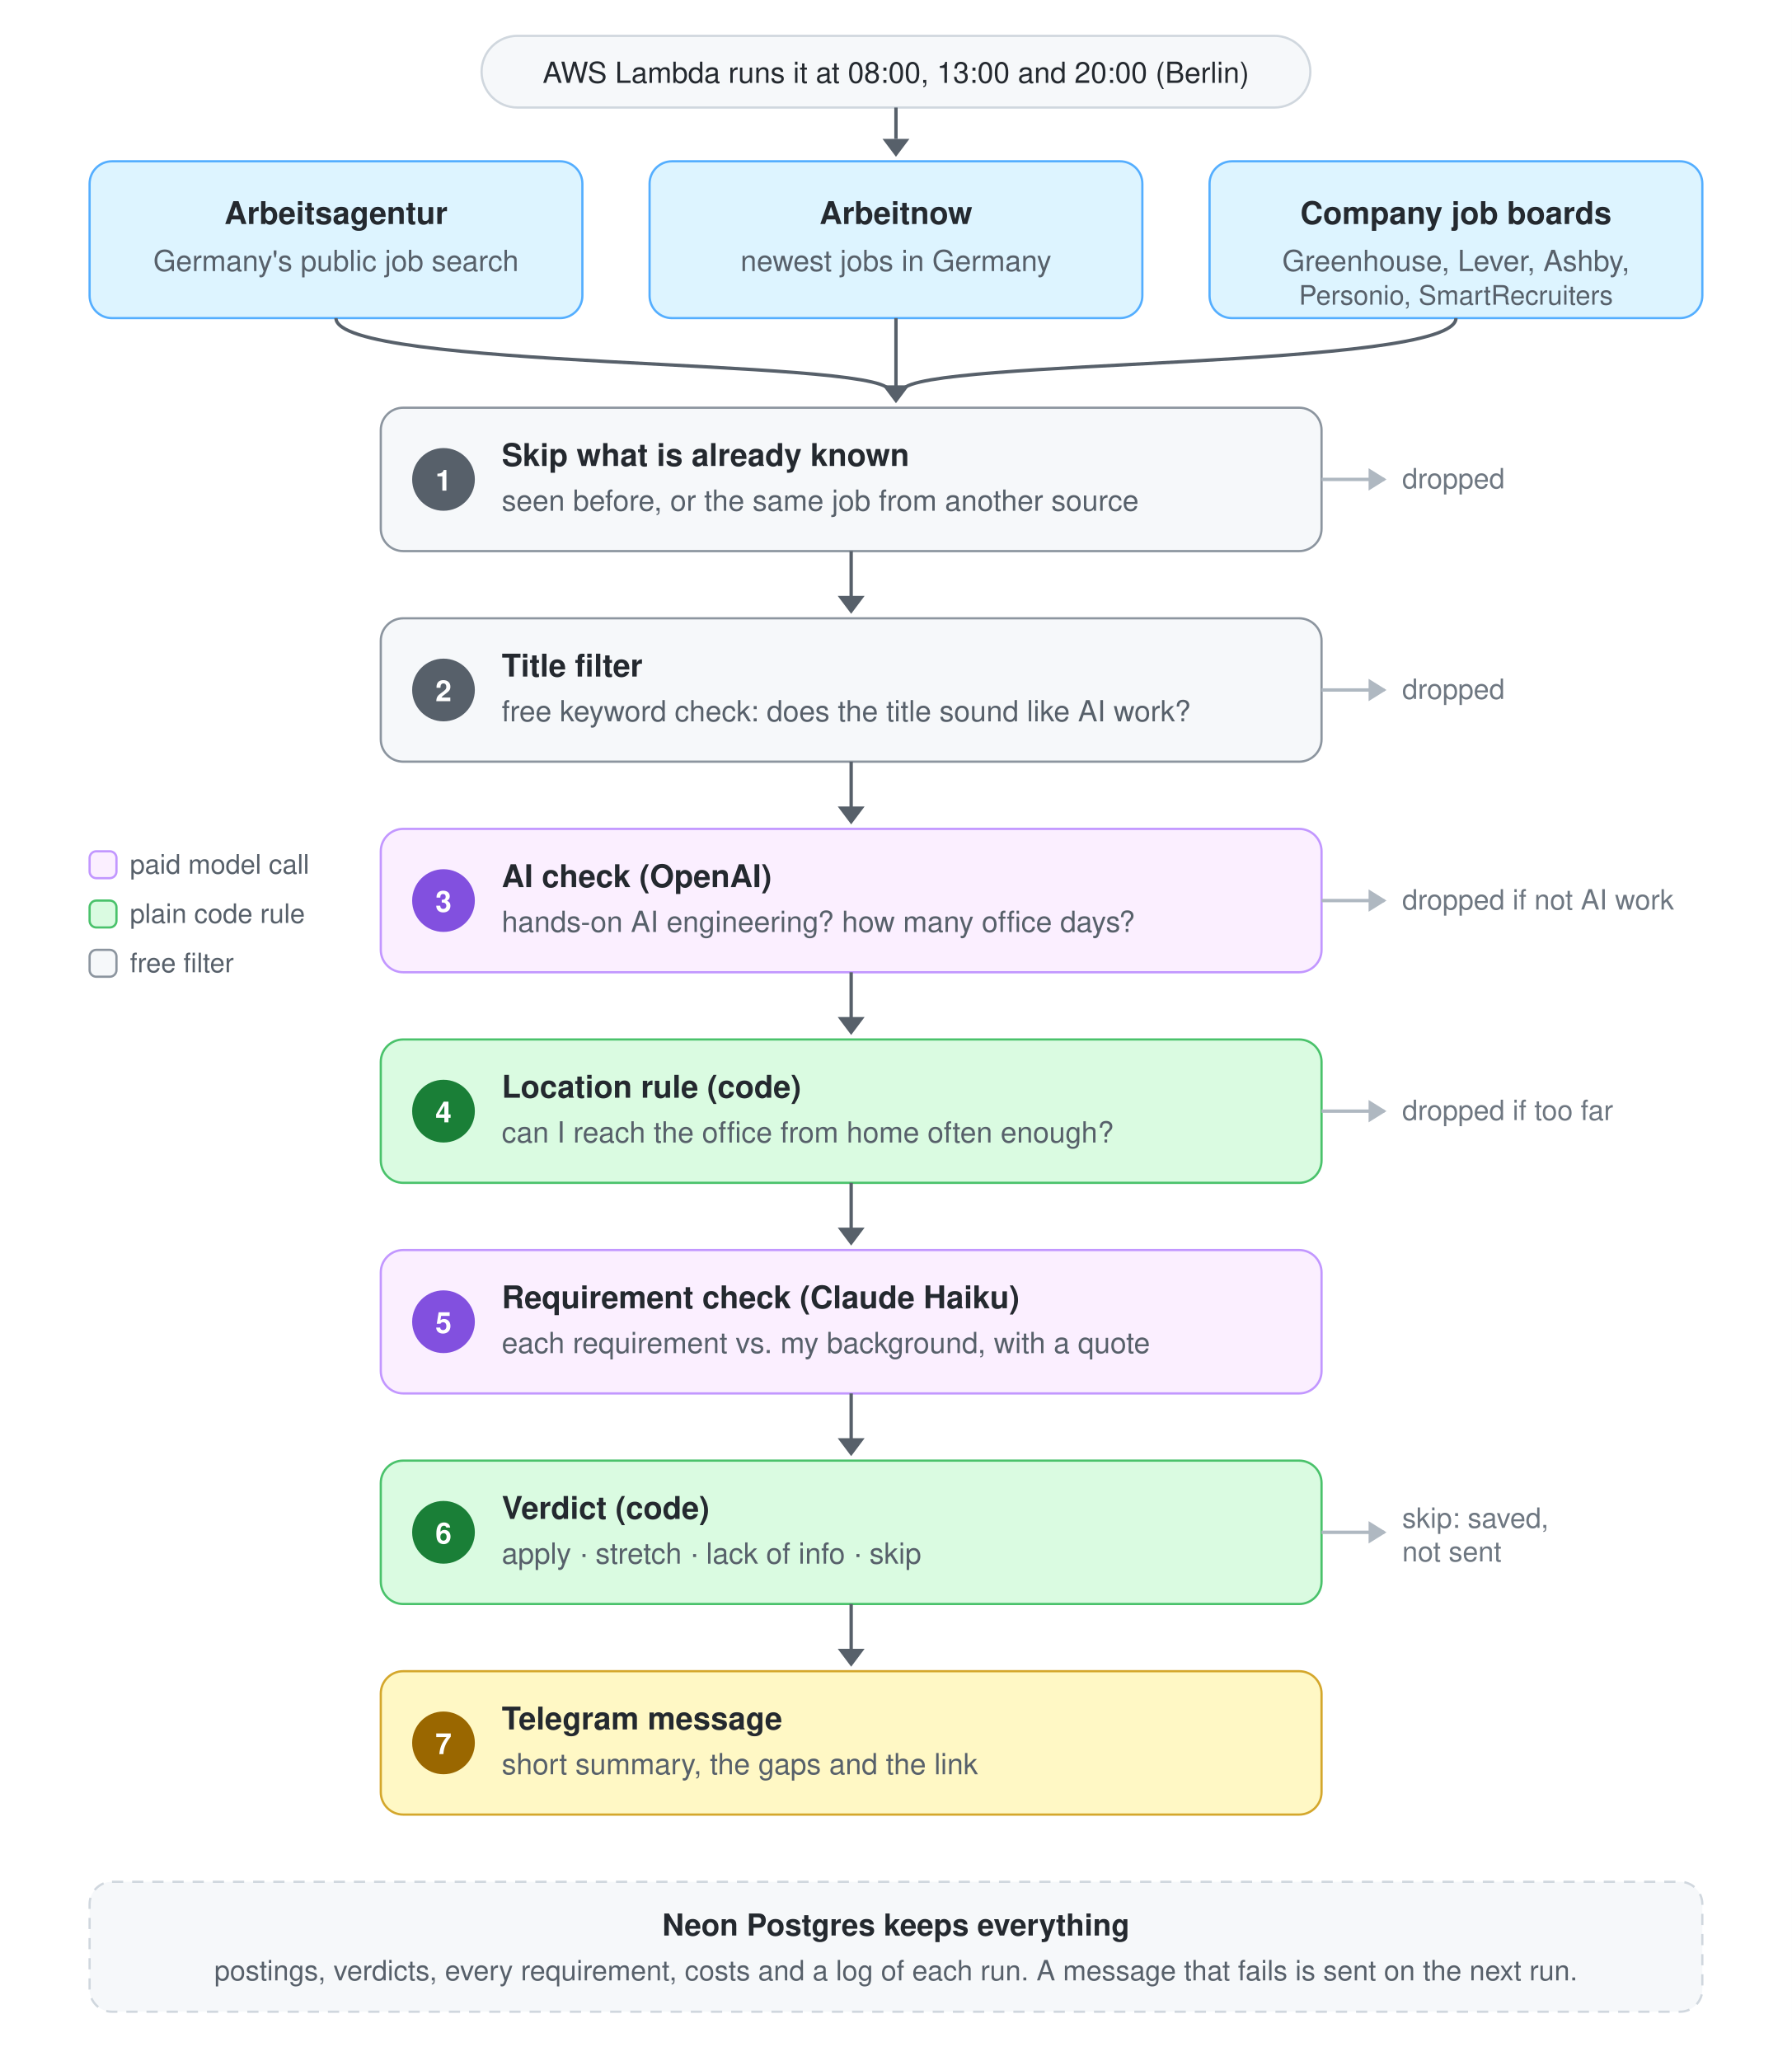
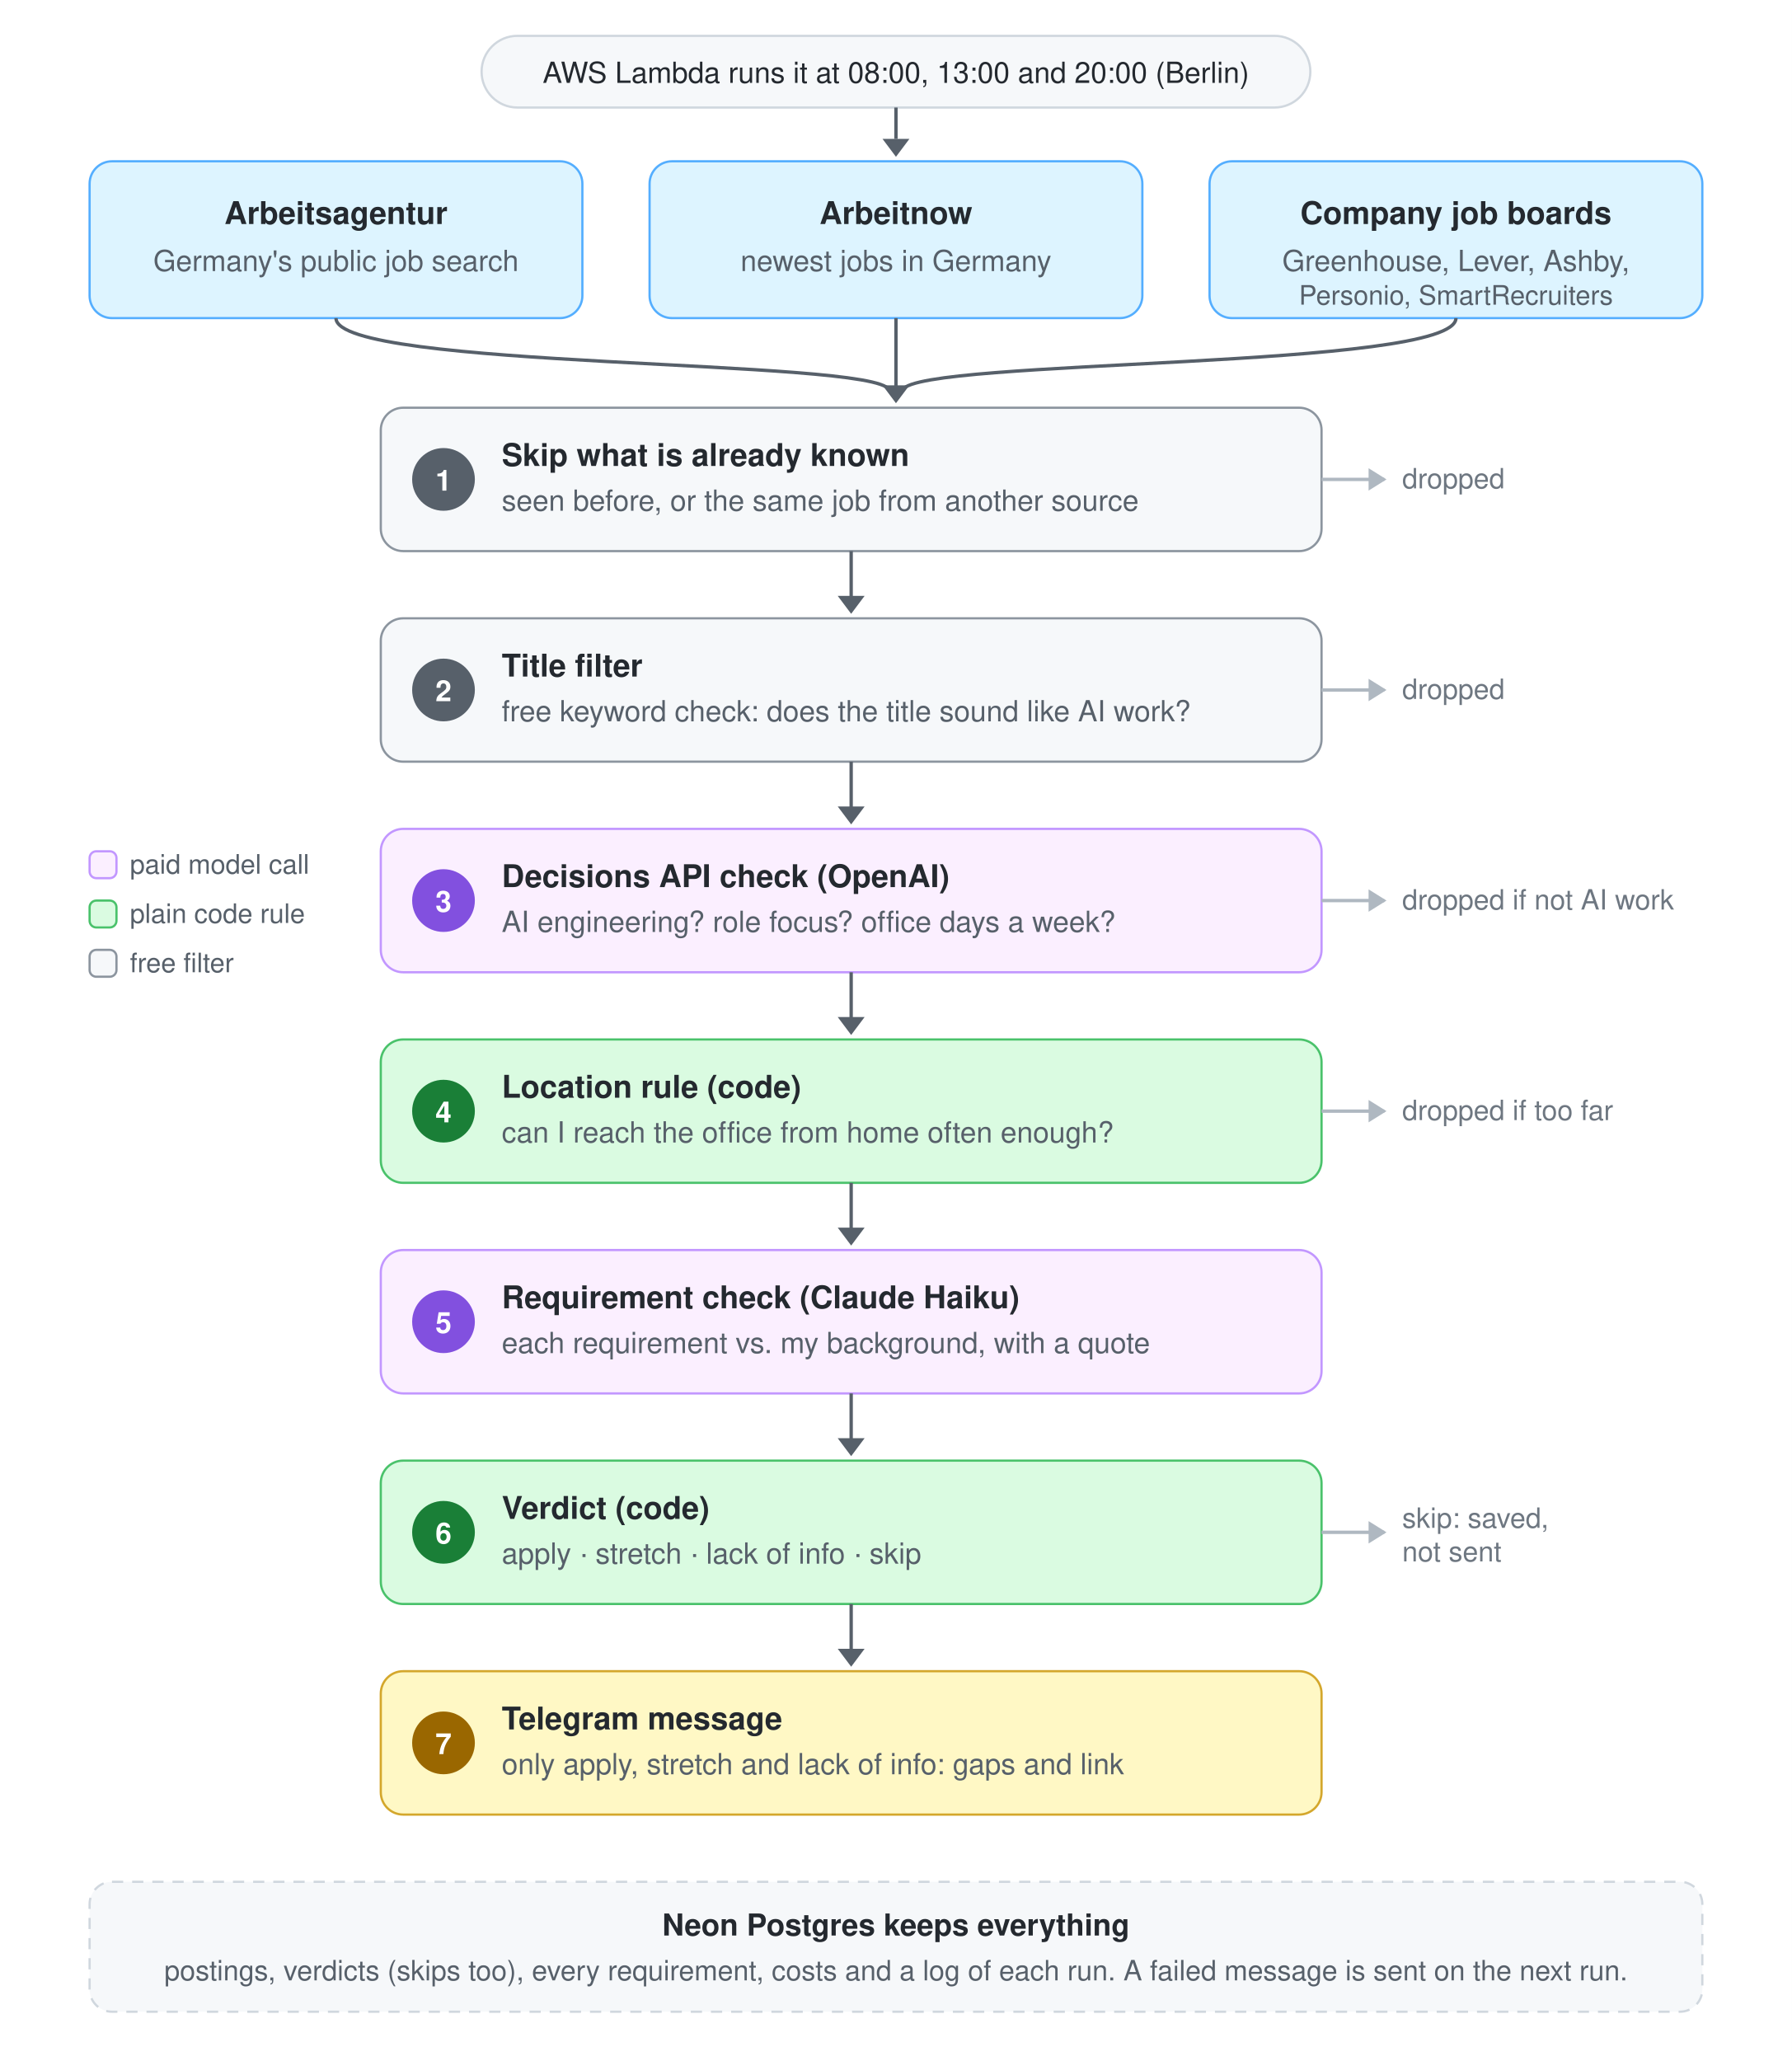
<svg xmlns="http://www.w3.org/2000/svg" width="800" height="920" viewBox="0 0 800 920" font-family="-apple-system, Segoe UI, Helvetica, Arial, sans-serif">
  <rect width="800" height="920" fill="#ffffff" />
  <rect x="215" y="16" width="370" height="32" rx="16" fill="#f6f8fa" stroke="#d0d7de" />
  <text x="400" y="37" text-anchor="middle" font-size="13" fill="#24292f">AWS Lambda runs it at 08:00, 13:00 and 20:00 (Berlin)</text>
  <line x1="400" y1="48" x2="400" y2="62" stroke="#57606a" stroke-width="1.5" />
  <g font-size="13" fill="#24292f">
    <rect x="40" y="72" width="220" height="70" rx="10" fill="#ddf4ff" stroke="#54aeff" />
    <text x="150" y="100" text-anchor="middle" font-weight="600" font-size="14">Arbeitsagentur</text>
    <text x="150" y="121" text-anchor="middle" fill="#57606a">Germany's public job search</text>
    <rect x="290" y="72" width="220" height="70" rx="10" fill="#ddf4ff" stroke="#54aeff" />
    <text x="400" y="100" text-anchor="middle" font-weight="600" font-size="14">Arbeitnow</text>
    <text x="400" y="121" text-anchor="middle" fill="#57606a">newest jobs in Germany</text>
    <rect x="540" y="72" width="220" height="70" rx="10" fill="#ddf4ff" stroke="#54aeff" />
    <text x="650" y="100" text-anchor="middle" font-weight="600" font-size="14">Company job boards</text>
    <text x="650" y="121" text-anchor="middle" fill="#57606a">Greenhouse, Lever, Ashby,</text>
    <text x="650" y="136" text-anchor="middle" fill="#57606a" font-size="12">Personio, SmartRecruiters</text>
  </g>
  <g stroke="#57606a" stroke-width="1.5" fill="none">
    <path d="M150,142 C150,165 390,160 397,174" />
    <line x1="400" y1="142" x2="400" y2="174" />
    <path d="M650,142 C650,165 410,160 403,174" />
  </g>
  <g font-size="13" fill="#24292f">
    <rect x="170" y="182" width="420" height="64" rx="10" fill="#f6f8fa" stroke="#8c959f" />
    <circle cx="198" cy="214" r="14" fill="#57606a" />
    <text x="198" y="219" text-anchor="middle" fill="#fff" font-weight="600">1</text>
    <text x="224" y="208" font-weight="600" font-size="14">Skip what is already known</text>
    <text x="224" y="228" fill="#57606a">seen before, or the same job from another source</text>
    <rect x="170" y="276" width="420" height="64" rx="10" fill="#f6f8fa" stroke="#8c959f" />
    <circle cx="198" cy="308" r="14" fill="#57606a" />
    <text x="198" y="313" text-anchor="middle" fill="#fff" font-weight="600">2</text>
    <text x="224" y="302" font-weight="600" font-size="14">Title filter</text>
    <text x="224" y="322" fill="#57606a">free keyword check: does the title sound like AI work?</text>
    <rect x="170" y="370" width="420" height="64" rx="10" fill="#fbefff" stroke="#c297ff" />
    <circle cx="198" cy="402" r="14" fill="#8250df" />
    <text x="198" y="407" text-anchor="middle" fill="#fff" font-weight="600">3</text>
-     <text x="224" y="396" font-weight="600" font-size="14">AI check (OpenAI)</text>
-     <text x="224" y="416" fill="#57606a">hands-on AI engineering? how many office days?</text>
+     <text x="224" y="396" font-weight="600" font-size="14">Decisions API check (OpenAI)</text>
+     <text x="224" y="416" fill="#57606a">AI engineering? role focus? office days a week?</text>
    <rect x="170" y="464" width="420" height="64" rx="10" fill="#dafbe1" stroke="#4ac26b" />
    <circle cx="198" cy="496" r="14" fill="#1a7f37" />
    <text x="198" y="501" text-anchor="middle" fill="#fff" font-weight="600">4</text>
    <text x="224" y="490" font-weight="600" font-size="14">Location rule (code)</text>
    <text x="224" y="510" fill="#57606a">can I reach the office from home often enough?</text>
    <rect x="170" y="558" width="420" height="64" rx="10" fill="#fbefff" stroke="#c297ff" />
    <circle cx="198" cy="590" r="14" fill="#8250df" />
    <text x="198" y="595" text-anchor="middle" fill="#fff" font-weight="600">5</text>
    <text x="224" y="584" font-weight="600" font-size="14">Requirement check (Claude Haiku)</text>
    <text x="224" y="604" fill="#57606a">each requirement vs. my background, with a quote</text>
    <rect x="170" y="652" width="420" height="64" rx="10" fill="#dafbe1" stroke="#4ac26b" />
    <circle cx="198" cy="684" r="14" fill="#1a7f37" />
    <text x="198" y="689" text-anchor="middle" fill="#fff" font-weight="600">6</text>
    <text x="224" y="678" font-weight="600" font-size="14">Verdict (code)</text>
    <text x="224" y="698" fill="#57606a">apply · stretch · lack of info · skip</text>
    <rect x="170" y="746" width="420" height="64" rx="10" fill="#fff8c5" stroke="#d4a72c" />
    <circle cx="198" cy="778" r="14" fill="#9a6700" />
    <text x="198" y="783" text-anchor="middle" fill="#fff" font-weight="600">7</text>
    <text x="224" y="772" font-weight="600" font-size="14">Telegram message</text>
-     <text x="224" y="792" fill="#57606a">short summary, the gaps and the link</text>
+     <text x="224" y="792" fill="#57606a">only apply, stretch and lack of info: gaps and link</text>
  </g>
  <g stroke="#57606a" stroke-width="1.5">
    <line x1="380" y1="246" x2="380" y2="268" />
    <line x1="380" y1="340" x2="380" y2="362" />
    <line x1="380" y1="434" x2="380" y2="456" />
    <line x1="380" y1="528" x2="380" y2="550" />
    <line x1="380" y1="622" x2="380" y2="644" />
    <line x1="380" y1="716" x2="380" y2="738" />
  </g>
  <g stroke="#afb8c1" stroke-width="1.5">
    <line x1="590" y1="214" x2="618" y2="214" />
    <line x1="590" y1="308" x2="618" y2="308" />
    <line x1="590" y1="402" x2="618" y2="402" />
    <line x1="590" y1="496" x2="618" y2="496" />
    <line x1="590" y1="684" x2="618" y2="684" />
  </g>
  <g font-size="12.5" fill="#6e7781">
    <text x="626" y="218">dropped</text>
    <text x="626" y="312">dropped</text>
    <text x="626" y="406">dropped if not AI work</text>
    <text x="626" y="500">dropped if too far</text>
    <text x="626" y="682">skip: saved,</text>
    <text x="626" y="697">not sent</text>
  </g>
  <g font-size="12" fill="#57606a">
    <rect x="40" y="380" width="12" height="12" rx="3" fill="#fbefff" stroke="#c297ff" />
    <text x="58" y="390">paid model call</text>
    <rect x="40" y="402" width="12" height="12" rx="3" fill="#dafbe1" stroke="#4ac26b" />
    <text x="58" y="412">plain code rule</text>
    <rect x="40" y="424" width="12" height="12" rx="3" fill="#f6f8fa" stroke="#8c959f" />
    <text x="58" y="434">free filter</text>
  </g>
  <polygon points="394,62 406,62 400,70" fill="#57606a" />
  <polygon points="394,172 406,172 400,180" fill="#57606a" />
  <polygon points="374,266 386,266 380,274" fill="#57606a" />
  <polygon points="374,360 386,360 380,368" fill="#57606a" />
  <polygon points="374,454 386,454 380,462" fill="#57606a" />
  <polygon points="374,548 386,548 380,556" fill="#57606a" />
  <polygon points="374,642 386,642 380,650" fill="#57606a" />
  <polygon points="374,736 386,736 380,744" fill="#57606a" />
  <polygon points="611,209 611,219 619,214" fill="#afb8c1" />
  <polygon points="611,303 611,313 619,308" fill="#afb8c1" />
  <polygon points="611,397 611,407 619,402" fill="#afb8c1" />
  <polygon points="611,491 611,501 619,496" fill="#afb8c1" />
  <polygon points="611,679 611,689 619,684" fill="#afb8c1" />
  <rect x="40" y="840" width="720" height="58" rx="10" fill="#f6f8fa" stroke="#d0d7de" stroke-dasharray="5 4" />
  <text x="400" y="864" text-anchor="middle" font-size="13.5" font-weight="600" fill="#24292f">Neon Postgres keeps everything</text>
-   <text x="400" y="884" text-anchor="middle" font-size="12.5" fill="#57606a">postings, verdicts, every requirement, costs and a log of each run. A message that fails is sent on the next run.</text>
+   <text x="400" y="884" text-anchor="middle" font-size="12.5" fill="#57606a">postings, verdicts (skips too), every requirement, costs and a log of each run. A failed message is sent on the next run.</text>
</svg>
